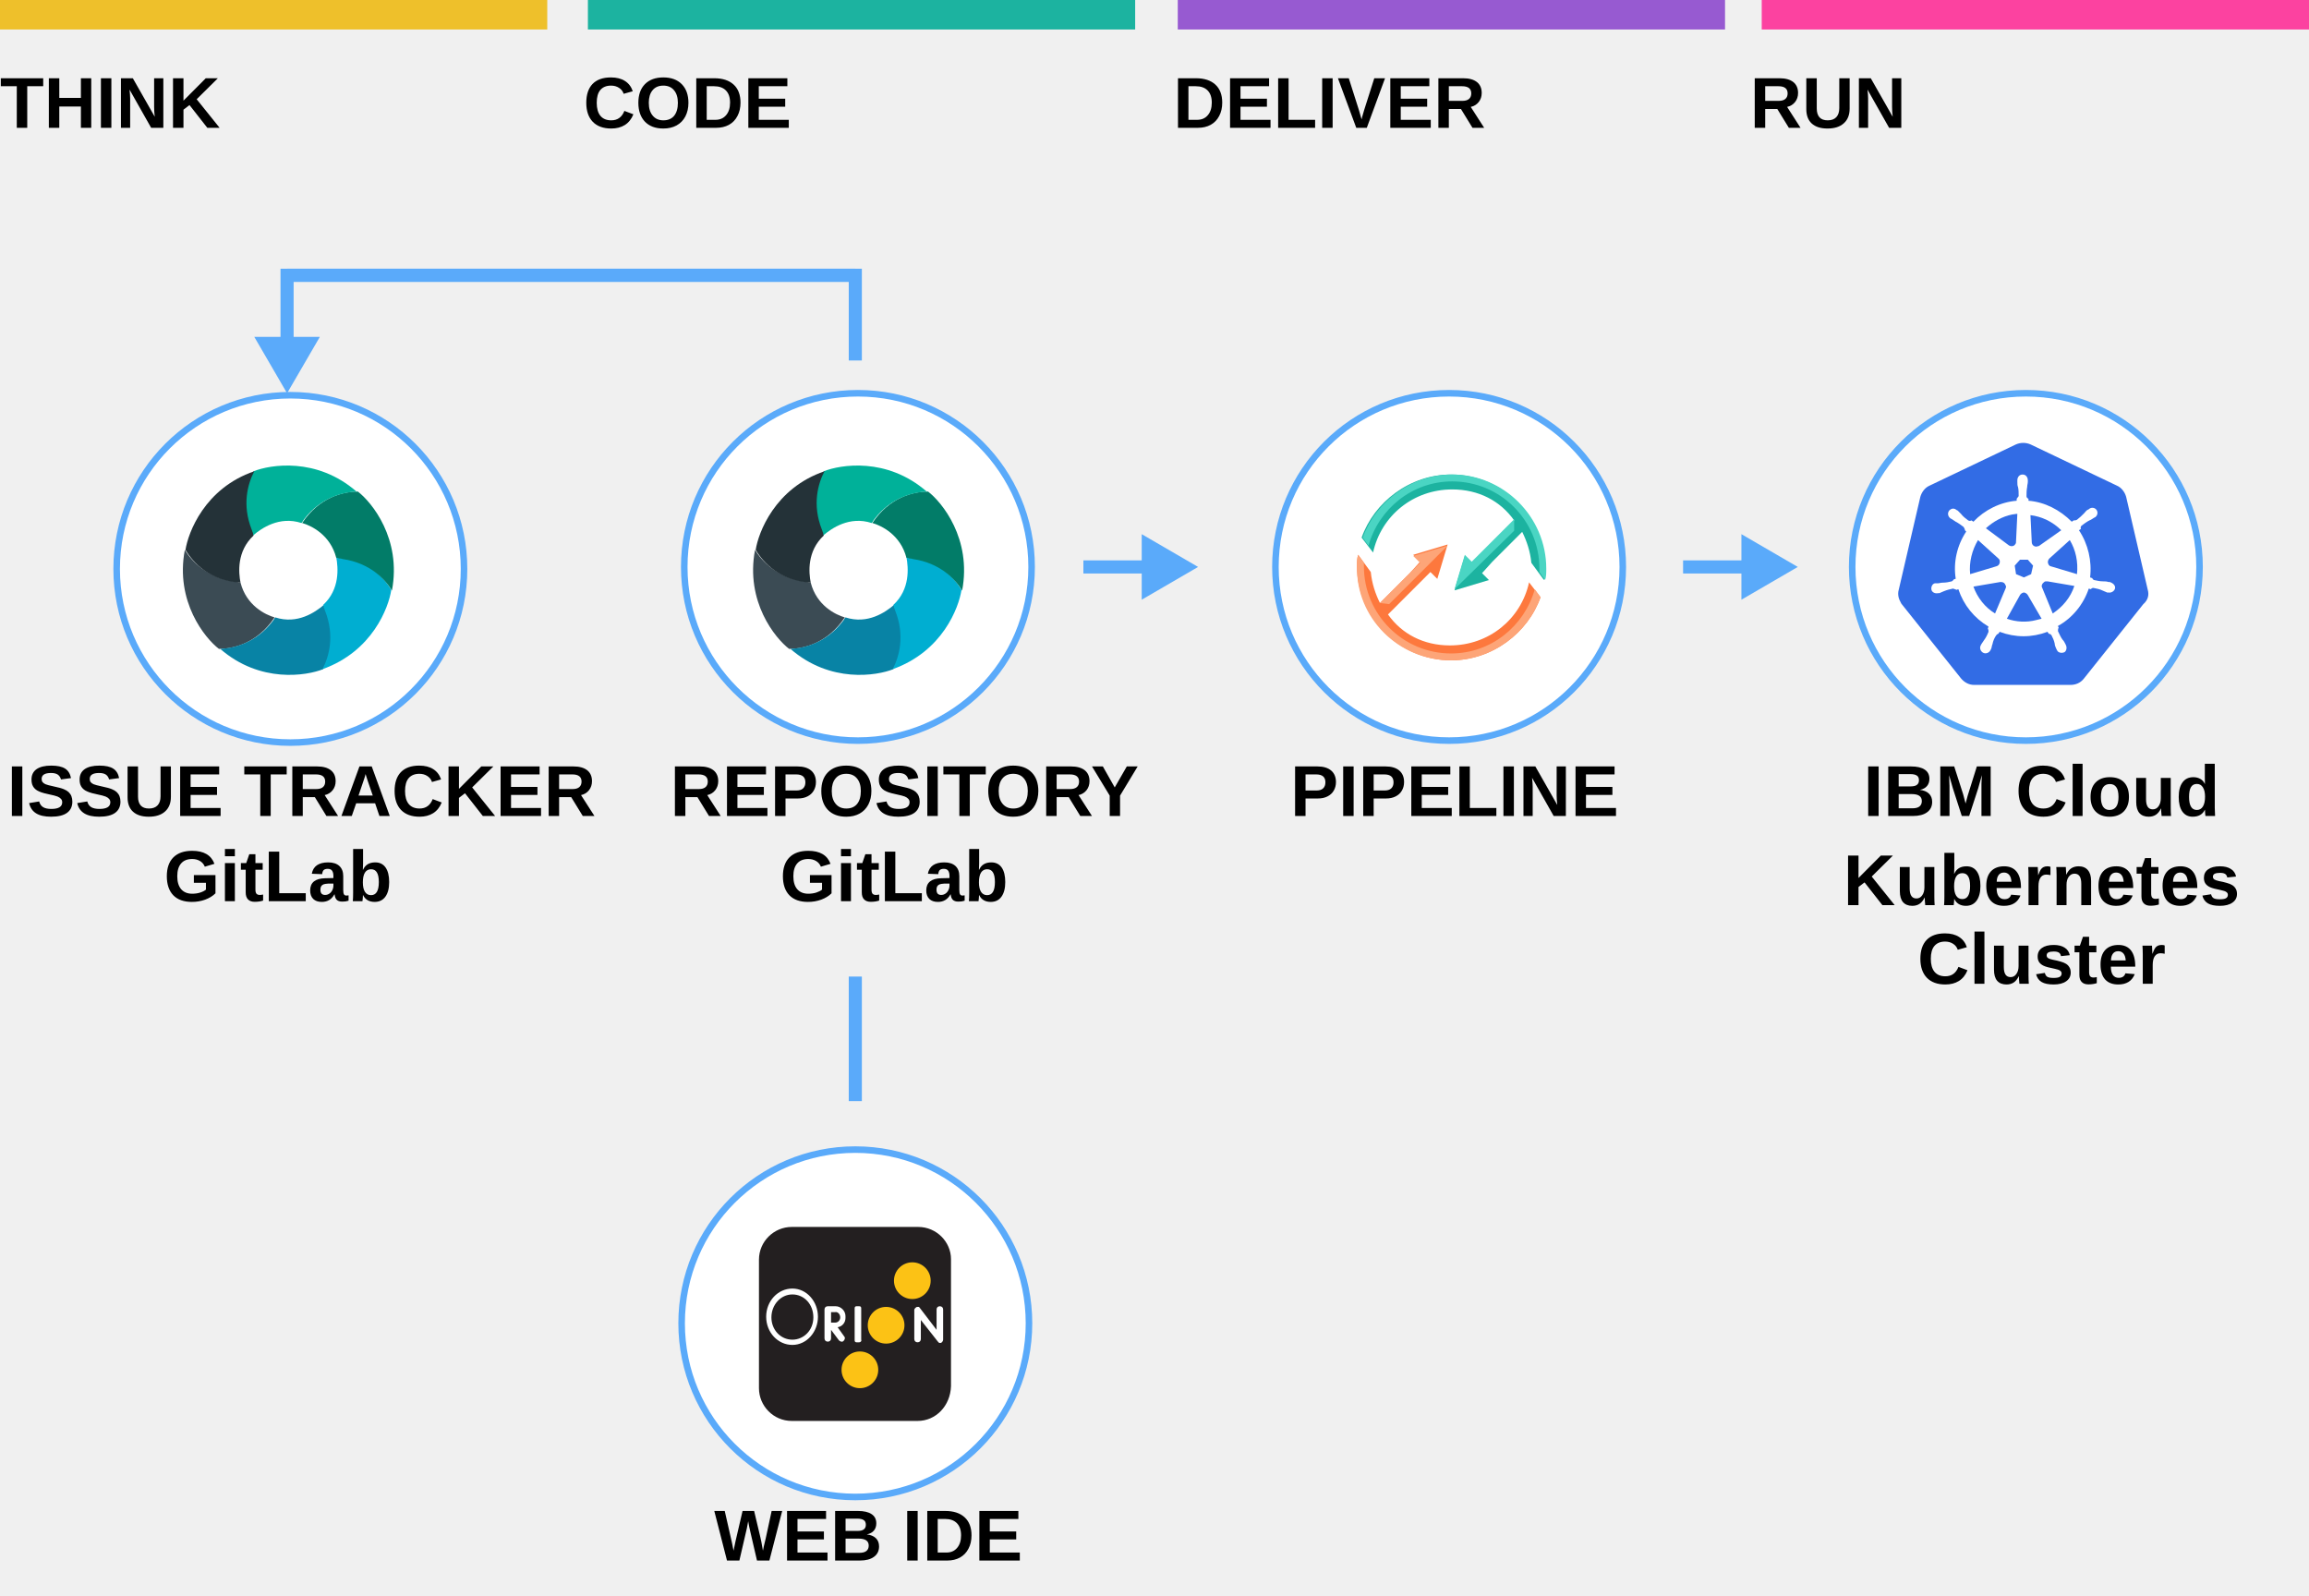
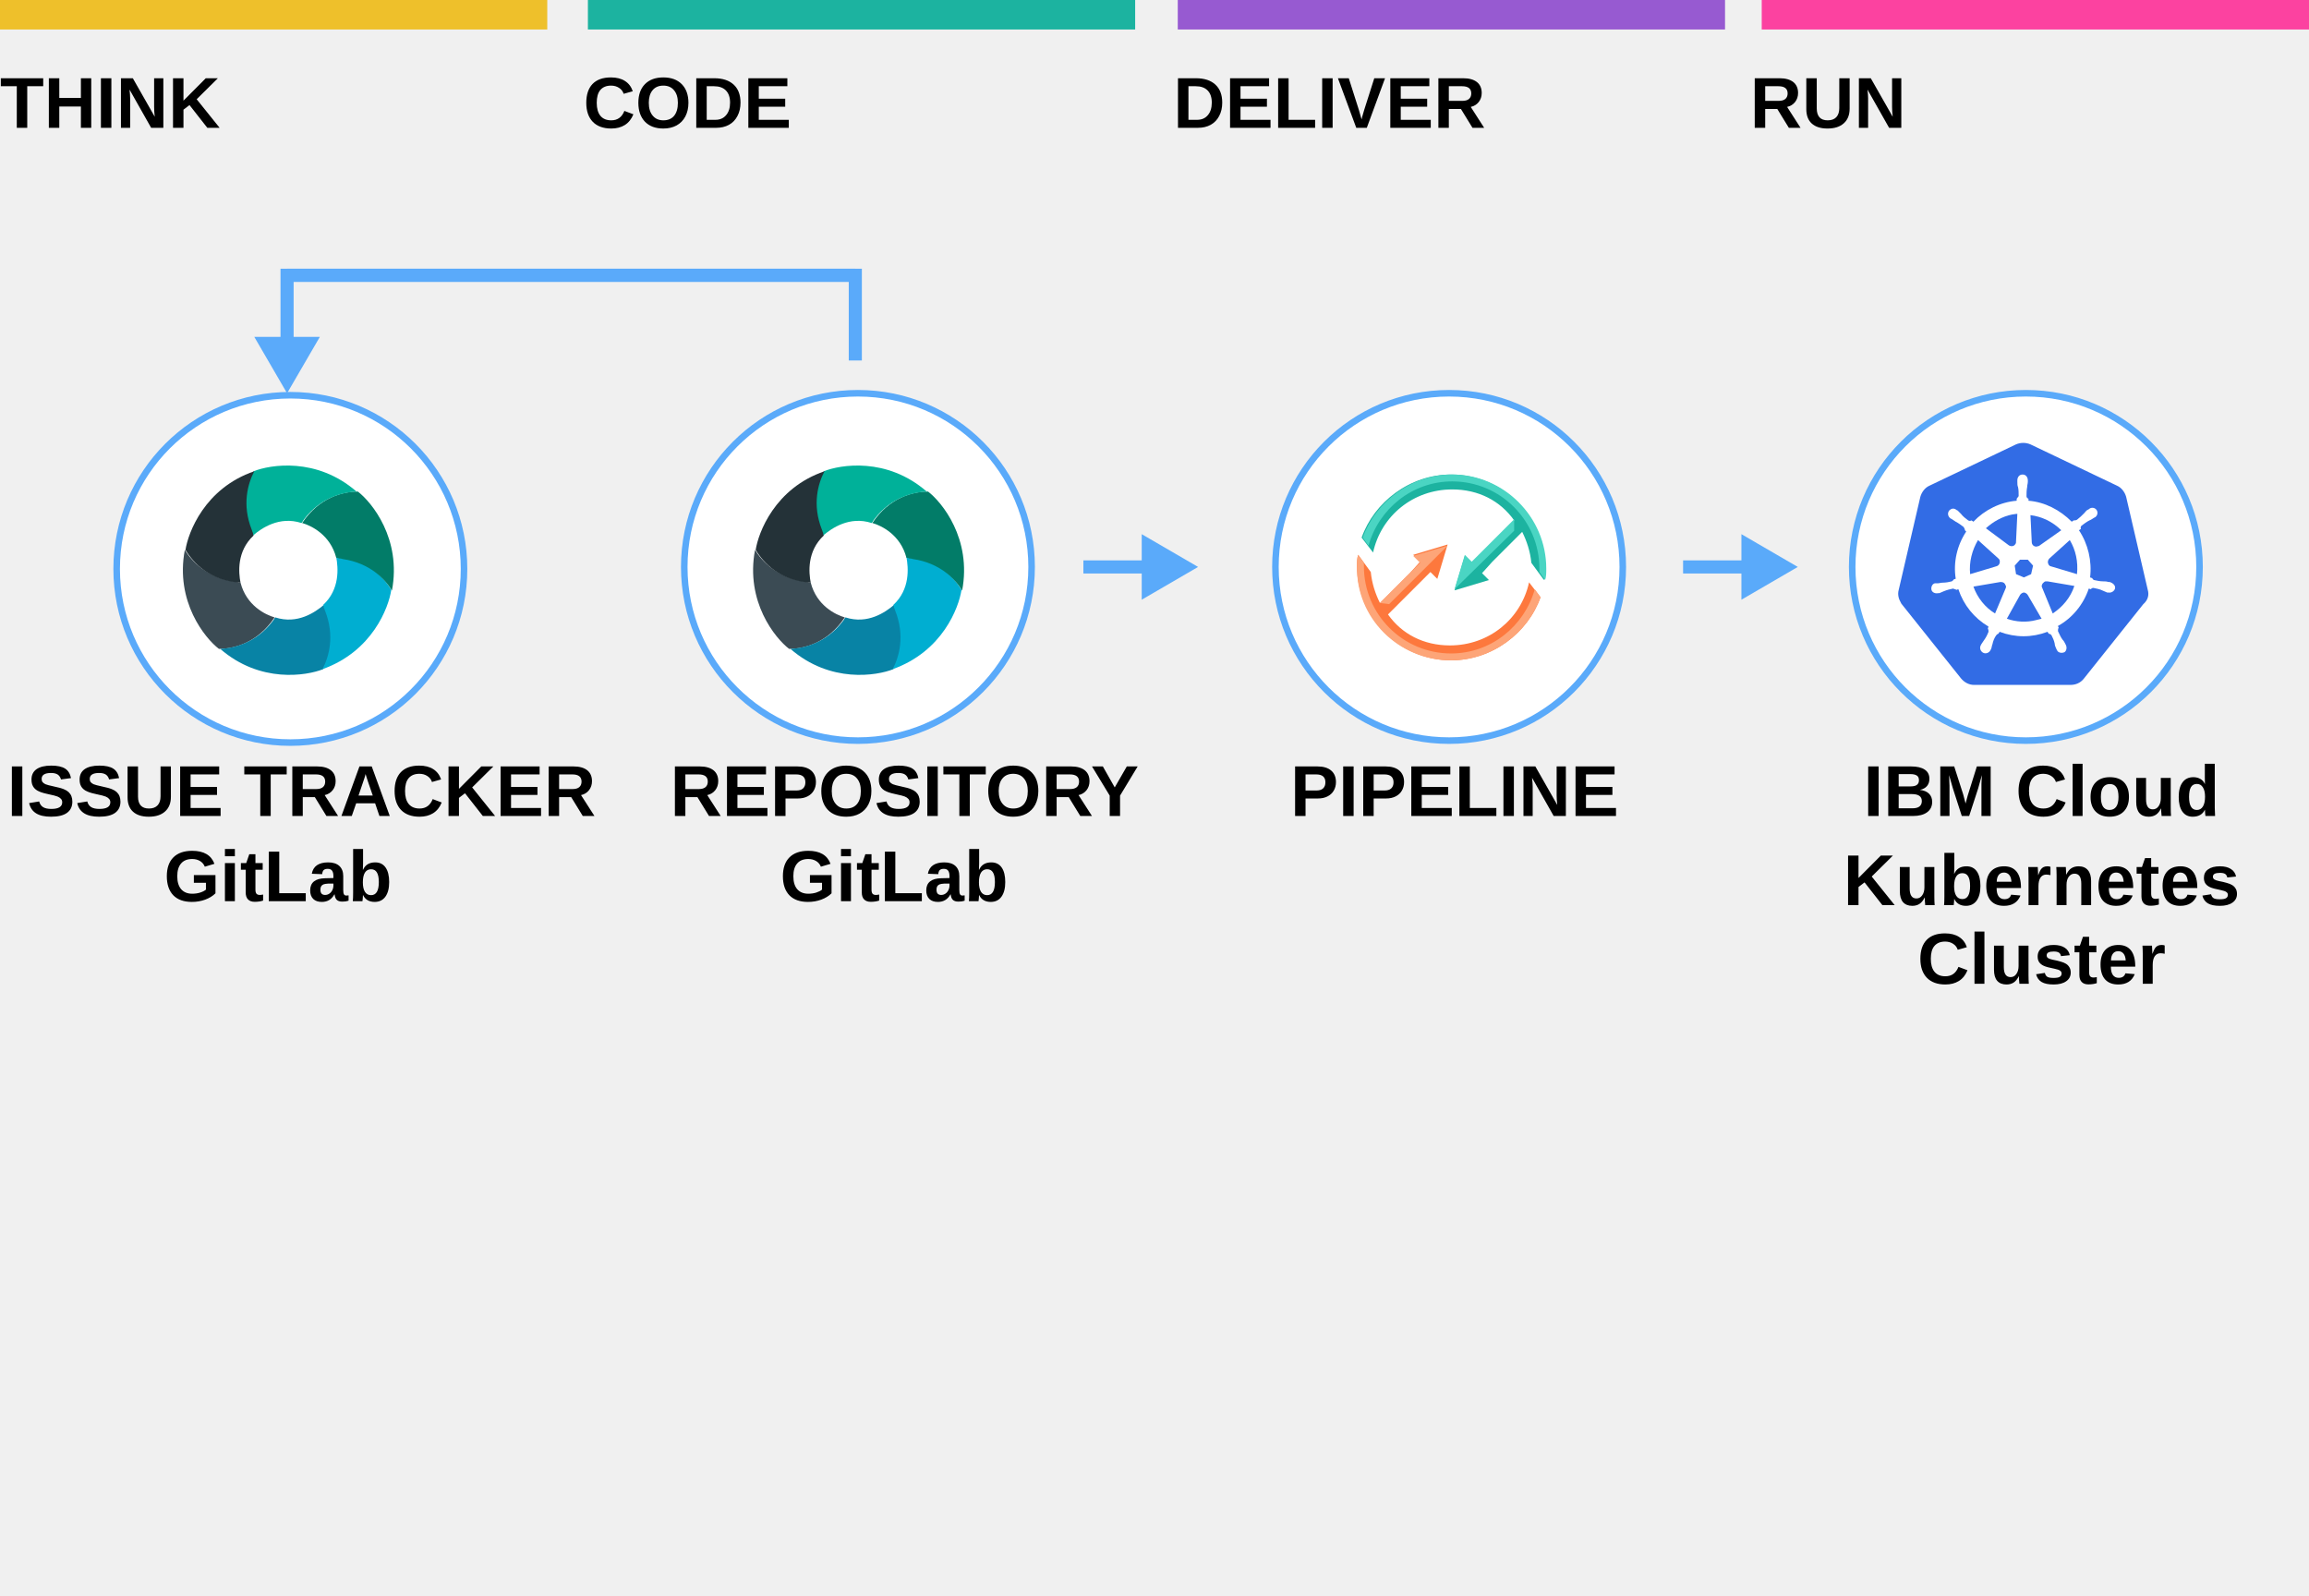
<svg xmlns="http://www.w3.org/2000/svg" version="1.1" x="0px" y="0px" viewBox="-129 275.5 352.3 243.5" style="enable-background:new -129 275.5 352.3 243.5;" xml:space="preserve">
  <style type="text/css">
	.st0{fill:none;}
	.st1{fill:#FFFFFF;stroke:#5AAAFA;stroke-miterlimit:10;}
	.st2{fill:#EEC02B;}
	.st3{fill:#1CB3A0;}
	.st4{fill:#975AD1;}
	.st5{fill:#FC42A0;}
	.st6{fill:none;stroke:#5AAAFA;stroke-width:2;stroke-miterlimit:10;}
	.st7{fill:#5AAAFA;}
	.st8{fill:#FD783D;}
	.st9{fill:#FDA578;}
	.st10{fill:#4AD5C3;}
	.st11{fill:#231F20;}
	.st12{fill:#FCC215;}
	.st13{fill:#FFFFFF;}
	.st14{font-family:'Arial'; font-weight:bold;}
	.st15{font-size:11px;}
	.st16{fill:none;stroke:#FFFFFF;stroke-width:0.5;stroke-miterlimit:10;}
	.st17{fill:#326CE5;}
	.st18{fill:#3B4B54;}
	.st19{fill:#0883A5;}
	.st20{fill:#00AED1;}
	.st21{fill:#027C68;}
	.st22{fill:#00B199;}
	.st23{fill:#243238;}
	.st24{opacity:0.77;fill:#201F1F;enable-background:new    ;}
	.st26{fill:#F4CAB1;}
	.st27{opacity:0.5;fill:#AC5C51;enable-background:new    ;}
	.st28{fill:#AC5C51;}
	.st29{fill:#9CDAF0;}
</style>
  <g>
    <rect id="canvas_background" x="-130" y="274.5" class="st0" width="354.3" height="245.5" />
  </g>
  <circle id="svg_1" class="st1" cx="1.9" cy="362" r="26.5" />
  <circle id="svg_2" class="st1" cx="-84.7" cy="362.3" r="26.5" />
  <rect id="svg_3" x="-129" y="275.5" class="st2" width="83.5" height="4.5" />
  <rect id="svg_4" x="-39.3" y="275.5" class="st3" width="83.5" height="4.5" />
  <rect id="svg_5" x="50.7" y="275.5" class="st4" width="83.5" height="4.5" />
  <rect id="svg_6" x="139.8" y="275.5" class="st5" width="83.5" height="4.5" />
  <circle id="svg_7" class="st1" cx="92.1" cy="362" r="26.5" />
  <line id="svg_9" class="st6" x1="-85.2" y1="317.5" x2="1.5" y2="317.5" />
  <g id="svg_10">
    <g id="svg_11">
      <polyline id="svg_12" class="st6" points="-85.2,328.3 -85.2,317.5 1.5,317.5 1.5,330.5   " />
      <g id="svg_13">
        <polygon id="svg_14" class="st7" points="-80.2,326.9 -85.2,335.5 -90.2,326.9    " />
      </g>
    </g>
  </g>
-   <line id="svg_15" class="st6" x1="1.5" y1="443.5" x2="1.5" y2="424.5" />
  <g id="svg_16">
    <g id="svg_17">
      <line id="svg_18" class="st6" x1="46.6" y1="362" x2="36.3" y2="362" />
      <g id="svg_19">
        <polygon id="svg_20" class="st7" points="45.2,357 53.8,362 45.2,367    " />
      </g>
    </g>
  </g>
  <g id="svg_21">
    <g id="svg_22">
      <line id="svg_23" class="st6" x1="138.1" y1="362" x2="127.8" y2="362" />
      <g id="svg_24">
        <polygon id="svg_25" class="st7" points="136.7,357 145.3,362 136.7,367    " />
      </g>
    </g>
  </g>
-   <circle id="svg_26" class="st1" cx="1.5" cy="477.4" r="26.5" />
  <g id="svg_112">
    <g id="g3-2" transform="scale(1.75) ">
      <g id="svg_113">
        <path id="svg_114" class="st8" d="M59.6,208.2c-0.7,3.2-3.5,5.5-6.9,5.5c-2.3,0-4.2-1-5.4-2.7l3.7-3.7l0.4,0.4l-0.4-0.4l0,0     l0.6,0.6l0.9-3l-3,0.9l0.6,0.6l-0.9,1l-2.6,2.6c-0.4-0.8-0.7-1.7-0.8-2.7l-1.1-1.5c-0.1,0.3-0.1,0.6-0.1,1c0,4.5,3.7,8.2,8.2,8.2     c3.6,0,6.7-2.4,7.8-5.5L59.6,208.2L59.6,208.2z" />
        <polyline id="svg_115" class="st9" points="46.6,210 50.1,206.5 49.5,205.9 52.5,205 47.4,210.1    " />
      </g>
      <g id="svg_116">
        <path id="svg_117" class="st9" d="M52.8,215c3.6,0,6.7-2.4,7.8-5.5l-0.5-0.7c-0.9,3.2-3.8,5.6-7.3,5.6c-4.2,0-7.6-3.4-7.6-7.6     c0-0.1,0-0.2,0-0.3l-0.5-0.7c-0.1,0.3-0.1,0.6-0.1,1C44.5,211.3,48.2,215,52.8,215z" />
        <line id="svg_118" class="st0" x1="46.6" y1="210" x2="47.3" y2="210.4" />
      </g>
    </g>
    <g id="g3-2_1_" transform="scale(1.75) ">
      <g id="svg_119">
        <path id="svg_120" class="st3" d="M46,205.6c0.7-3.2,3.5-5.5,6.9-5.5c2.3,0,4.2,1,5.4,2.7l-3.7,3.7l-0.4-0.4l0.4,0.4l0,0     l-0.6-0.6l-0.9,3l3-0.9l-0.6-0.6l0.9-1l2.6-2.6c0.4,0.8,0.7,1.7,0.8,2.7l1.1,1.5c0.1-0.3,0.1-0.6,0.1-1c0-4.5-3.7-8.2-8.2-8.2     c-3.6,0-6.7,2.4-7.8,5.5L46,205.6L46,205.6z" />
        <polyline id="svg_121" class="st10" points="58.3,202.7 54.6,206.4 54,205.8 53.1,208.8 58.3,203.7    " />
      </g>
      <g id="svg_122">
        <path id="svg_123" class="st10" d="M52.9,198.8c-3.6,0-6.7,2.4-7.8,5.5l0.5,0.7c0.9-3.2,3.8-5.6,7.3-5.6c4.2,0,7.6,3.4,7.6,7.6     c0,0.1,0,0.2,0,0.3L61,208c0.1-0.3,0.1-0.6,0.1-1C61.1,202.5,57.4,198.8,52.9,198.8L52.9,198.8z" />
        <line id="svg_124" class="st0" x1="59" y1="203.7" x2="58.4" y2="203.4" />
      </g>
    </g>
  </g>
-   <path id="XMLID_17_" class="st11" d="M11,492.3H-8.2c-2.8,0-5-2.3-5-5v-19.6c0-2.8,2.3-5,5-5h19.3c2.8,0,5,2.3,5,4.9V487  C16,490,13.8,492.3,11,492.3L11,492.3z" />
-   <circle id="XMLID_16_" class="st12" cx="10.2" cy="470.9" r="2.8" />
-   <circle id="XMLID_15_" class="st12" cx="6.2" cy="477.7" r="2.8" />
-   <circle id="XMLID_14_" class="st12" cx="2.2" cy="484.5" r="2.8" />
-   <path id="XMLID_13_" class="st13" d="M2.1,480.3H1.7c-0.2,0-0.3-0.1-0.3-0.3v-4.9c0-0.2,0.1-0.3,0.3-0.3h0.4c0.2,0,0.3,0.1,0.3,0.3  v4.8C2.5,480.1,2.3,480.3,2.1,480.3z" />
-   <path id="XMLID_3_" class="st13" d="M14.4,474.8L14.4,474.8c-0.3,0-0.5,0.2-0.5,0.5v3.1l-2.6-3.4l0,0l-0.1-0.1l0,0h-0.1H11l0,0l0,0  h-0.1l0,0c-0.2,0.1-0.3,0.2-0.4,0.4c0,0,0,0,0,0.1l0,0v4.4c0,0.3,0.2,0.5,0.5,0.5l0,0c0.3,0,0.5-0.2,0.5-0.5v-2.9l2.6,3.3  c0.1,0.1,0.1,0.1,0.2,0.2l0,0h0.1l0,0l0,0h0.1l0,0c0.2,0,0.4-0.3,0.4-0.5v-4.6C14.9,475,14.7,474.8,14.4,474.8L14.4,474.8z" />
-   <path id="XMLID_9_" class="st13" d="M-8.1,472.1c-2.2,0-4,1.9-4,4.3c0,2.4,1.8,4.3,4,4.3s3.9-2,3.9-4.3  C-4.2,474.1-5.9,472.1-8.1,472.1z M-8.1,479.9c-1.8,0-3.2-1.5-3.2-3.4s1.4-3.5,3.2-3.5s3.2,1.5,3.2,3.5S-6.4,479.9-8.1,479.9z" />
-   <path id="XMLID_8_" class="st13" d="M0,476.6v-0.3c0-0.8-0.7-1.5-1.5-1.5h-0.1h-1.1l0,0c-0.3,0-0.5,0.2-0.5,0.5v4.4  c0,0.3,0.2,0.5,0.5,0.5l0,0c0.3,0,0.5-0.2,0.5-0.5v-1.3L-1,480c0.2,0.2,0.5,0.3,0.7,0.1l0,0c0.2-0.2,0.3-0.5,0.1-0.7l-1-1.4  C-0.5,477.9,0,477.3,0,476.6L0,476.6z M-0.8,476.5c0,0.4-0.3,0.8-0.8,0.8h-0.6l0,0v-1.6h0.6C-1.2,475.6-0.8,476-0.8,476.5  L-0.8,476.5z" />
  <g id="svg_125">
    <path id="svg_126" class="st0" d="M214.6,362" />
  </g>
  <text id="headerSVG.think" x="-129" y="295" class="st14 st15">THINK</text>
  <text id="headerSVG.code" x="-40" y="295" class="st14 st15">CODE</text>
  <text id="headerSVG.deliver" x="50" y="295" class="st14 st15">DELIVER</text>
  <text id="headerSVG.run" x="138" y="295" class="st14 st15">RUN</text>
  <svg id="headerSVG.issueTracker" x="-129" y="390" width="108" height="20">
    <text x="1%" y="50%" alignment-baseline="central" text-anchor="start" class="st14 st15">ISSUE TRACKER</text>
  </svg>
  <svg id="headerSVG.repository" x="-31" y="390" width="80" height="20">
    <text x="50%" y="50%" text-anchor="middle" alignment-baseline="central" class="st14 st15">REPOSITORY</text>
  </svg>
  <svg id="headerSVG.pipeline" x="60.43" y="390" width="65" height="20">
    <text x="50%" y="50%" text-anchor="middle" alignment-baseline="central" class="st14 st15">PIPELINE</text>
  </svg>
  <svg id="headerSVG.ibmCloud" x="150" y="390" width="65" height="20">
    <text x="50%" y="50%" text-anchor="middle" alignment-baseline="central" class="st14 st15">IBM Cloud</text>
-   </svg>
-   <svg id="headerSVG.webIde" x="-29" y="502" width="65" height="20">
-     <text x="50%" y="58%" text-anchor="middle" alignment-baseline="central" class="st14 st15">WEB IDE</text>
  </svg>
  <svg id="headerSVG.kubernetes" x="150" y="402" width="65" height="20">
    <text x="50%" y="58%" text-anchor="middle" alignment-baseline="central" class="st14 st15">Kubernetes</text>
  </svg>
  <svg id="headerSVG.cluster" x="150" y="414" width="65" height="20">
    <text x="50%" y="58%" text-anchor="middle" alignment-baseline="central" class="st14 st15">Cluster</text>
  </svg>
  <circle id="svg_7_1_" class="st1" cx="180.1" cy="362" r="26.5" />
  <g>
    <polygon id="svg_131" class="st16" points="175.1,356 175.1,370.5 187.7,363.2  " />
    <path class="st17" d="M177.5,358.7c0.3,0.2,0.8,0.2,1-0.2c0.1-0.1,0.1-0.2,0.1-0.4l0,0l0.2-4.2l0,0c-0.3,0-0.6,0.1-0.8,0.1   c-1.5,0.3-2.9,1.1-4,2.1L177.5,358.7L177.5,358.7z" />
    <path class="st17" d="M177,364.8c-0.1-0.3-0.3-0.5-0.7-0.5h-0.1l-4.1,0.7c0.6,1.7,1.8,3.2,3.3,4.1l1.6-3.8l0,0   C177.1,365.1,177.1,364.9,177,364.8z" />
    <path class="st17" d="M175.6,361.9c0.4-0.1,0.6-0.5,0.5-0.9c0-0.1-0.1-0.2-0.2-0.3l0,0l-3.1-2.8c-0.9,1.5-1.4,3.4-1.2,5.2   L175.6,361.9L175.6,361.9z" />
    <polygon class="st17" points="178.6,363.1 179.8,363.6 180.9,363.1 181.2,361.8 180.4,360.9 179.2,360.9 178.4,361.8  " />
    <path class="st17" d="M181,358.2c0,0.4,0.3,0.7,0.7,0.7c0.1,0,0.3-0.1,0.4-0.1l0,0l3.4-2.4c-1.3-1.3-3-2.1-4.7-2.3L181,358.2   L181,358.2z" />
    <path class="st17" d="M198.7,365.5l-3.3-14.2c-0.2-0.7-0.7-1.4-1.4-1.7l-13.2-6.3c-0.7-0.3-1.5-0.3-2.2,0l-13.2,6.3   c-0.7,0.3-1.2,1-1.4,1.7l-3.3,14.2c-0.2,0.7,0,1.4,0.3,1.9l0.1,0.2l9.1,11.4c0.5,0.6,1.2,1,2,1h14.7c0.8,0,1.5-0.3,2-0.9l9.1-11.4   C198.8,367,198.9,366.2,198.7,365.5z M193.7,365.3c-0.1,0.4-0.6,0.7-1,0.6l0,0h-0.2c-0.2-0.1-0.5-0.2-0.7-0.3   c-0.4-0.2-0.9-0.3-1.4-0.4c-0.2,0-0.3,0.1-0.4,0.2l-0.3-0.1c-0.8,2.4-2.5,4.5-4.7,5.7c0,0.1,0.1,0.2,0.1,0.3   c-0.1,0.1-0.1,0.3-0.1,0.5c0.2,0.4,0.4,0.9,0.7,1.3c0.2,0.2,0.3,0.4,0.4,0.6l0.1,0.2c0.2,0.4,0.1,0.9-0.2,1.1   c-0.4,0.2-0.9,0.1-1.1-0.2c0-0.1-0.1-0.1-0.1-0.2l-0.1-0.2c-0.1-0.2-0.2-0.5-0.2-0.7c-0.1-0.5-0.3-0.9-0.5-1.3   c-0.1-0.1-0.2-0.2-0.4-0.2l-0.2-0.3c-2.4,0.9-4.9,0.9-7.3,0l-0.2,0.3c-0.1,0-0.2,0.1-0.3,0.2c-0.3,0.4-0.5,0.9-0.6,1.4   c-0.1,0.2-0.1,0.5-0.2,0.7l-0.1,0.2l0,0c-0.2,0.4-0.7,0.6-1.1,0.4c-0.4-0.2-0.6-0.7-0.4-1.1l0,0l0.1-0.2c0.1-0.2,0.3-0.4,0.4-0.6   c0.3-0.4,0.5-0.8,0.7-1.3c0-0.2,0-0.3-0.1-0.5l0.1-0.3c-2.2-1.3-3.8-3.3-4.6-5.7l-0.3,0.1c-0.1-0.1-0.3-0.1-0.5-0.2   c-0.5,0.1-0.9,0.2-1.4,0.4c-0.2,0.1-0.5,0.2-0.7,0.3h-0.2l0,0c-0.4,0.1-0.9-0.1-1-0.5s0.1-0.9,0.5-1c0.1,0,0.1,0,0.2,0l0,0h0.2   c0.3,0,0.5-0.1,0.8-0.1c0.5,0,1-0.1,1.4-0.2c0.1-0.1,0.3-0.2,0.3-0.3l0.3-0.1c-0.4-2.5,0.2-5.1,1.6-7.2l-0.2-0.2   c0-0.2-0.1-0.3-0.2-0.5c-0.4-0.3-0.8-0.6-1.2-0.8c-0.2-0.1-0.4-0.3-0.6-0.4l-0.2-0.1l0,0c-0.4-0.3-0.5-0.8-0.2-1.2   c0.2-0.2,0.4-0.3,0.6-0.3c0.2,0,0.4,0.1,0.5,0.2l0.2,0.1c0.2,0.2,0.4,0.4,0.5,0.5c0.3,0.4,0.7,0.7,1.1,1c0.2,0.1,0.3,0.1,0.5,0   l0.3,0.2c1.7-1.8,4.1-3,6.6-3.2v-0.3c0.1-0.1,0.2-0.3,0.3-0.4c0-0.5,0-1-0.1-1.4c-0.1-0.2-0.1-0.5-0.1-0.8c0-0.1,0-0.1,0-0.2l0,0   c0-0.5,0.3-0.9,0.8-0.9l0,0c0.5,0,0.8,0.4,0.8,0.9c0,0.1,0,0.2,0,0.2c0,0.3-0.1,0.5-0.1,0.8c-0.1,0.5-0.1,1-0.1,1.4   c0,0.2,0.1,0.3,0.3,0.4c0,0.1,0,0.2,0,0.3c2.5,0.2,4.8,1.4,6.6,3.2l0.3-0.2c0.2,0,0.3,0,0.5-0.1c0.4-0.3,0.7-0.6,1.1-1   c0.2-0.2,0.3-0.4,0.5-0.5l0.2-0.1c0.3-0.3,0.8-0.3,1.1,0s0.3,0.8,0,1.1c0,0-0.1,0.1-0.1,0.1l-0.2,0.1c-0.2,0.1-0.4,0.3-0.7,0.4   c-0.4,0.2-0.8,0.5-1.2,0.8c-0.1,0.1-0.2,0.3-0.1,0.5l-0.3,0.2c1.4,2.1,2,4.7,1.7,7.2l0.3,0.1c0.1,0.1,0.2,0.3,0.3,0.3   c0.5,0.1,0.9,0.2,1.4,0.2c0.3,0,0.5,0,0.8,0.1l0.2,0C193.5,364.5,193.8,364.9,193.7,365.3L193.7,365.3z" />
    <path class="st17" d="M180.4,366.3c-0.1-0.2-0.4-0.4-0.6-0.4l0,0c-0.2,0-0.5,0.2-0.6,0.4l0,0l-2,3.6c1.4,0.5,3,0.6,4.5,0.2   c0.3-0.1,0.5-0.1,0.8-0.2L180.4,366.3L180.4,366.3z" />
    <path class="st17" d="M186.8,357.9L186.8,357.9l-3.1,2.8l0,0c-0.3,0.3-0.3,0.7-0.1,1c0.1,0.1,0.2,0.2,0.3,0.2l0,0l4,1.2   C188.1,361.2,187.7,359.4,186.8,357.9L186.8,357.9z" />
    <path class="st17" d="M183.4,364.2h-0.2c-0.1,0-0.2,0-0.3,0.1c-0.3,0.2-0.5,0.6-0.3,0.9l0,0l1.6,3.9c1.5-1,2.7-2.4,3.3-4.2   L183.4,364.2L183.4,364.2z" />
  </g>
  <g id="hostedgit_icon1" display="default">
    <svg id="headerSVG.gitlab1" x="-130" y="403" width="65" height="20">
      <text x="40%" y="50%" alignment-baseline="central" text-anchor="start" class="st14 st15">GitLab</text>
    </svg>
    <path class="st0" d="M-92.5,364.2c-6-7.3,1.1-17,2.3-17" />
    <path class="st18" d="M-92.3,364.4c-0.1,0-0.3,0-0.4-0.1c-0.1,0-0.3,0-0.6-0.1c-4.1-0.6-6.4-3-7.5-4.8c-1.5,7.9,3.1,13.5,5.2,15.1   c2.3,0,5.9-0.9,8.5-4.8C-88.5,369.3-91.4,367.9-92.3,364.4z" />
    <path class="st19" d="M-87,369.7c-0.1,0.1-0.2,0.2-0.2,0.3c-0.1,0.1-0.2,0.3-0.3,0.4c-2.5,3.2-5.8,4-7.9,4.1   c6.1,5.3,13.2,4.1,15.7,3.1c1.1-2,2.2-5.6,0.1-9.8C-80.9,368.9-83.6,370.8-87,369.7z" />
    <path class="st20" d="M-79.7,367.8c0.1,0.1,0.1,0.2,0.1,0.4c0.1,0.1,0.1,0.3,0.2,0.5c1.5,3.8,0.6,7-0.4,8.9   c7.6-2.7,10.1-9.4,10.5-12.1c-1.2-2-3.7-4.7-8.4-5C-77.4,362.1-77.1,365.4-79.7,367.8z" />
    <path class="st21" d="M-77.7,360.6c0.1,0,0.3,0,0.4,0.1c0.1,0,0.3,0,0.6,0.1c4.1,0.6,6.4,3,7.5,4.8c1.5-7.9-3.1-13.5-5.2-15.1   c-2.3,0-5.9,0.9-8.5,4.8C-81.5,355.7-78.6,357.1-77.7,360.6z" />
    <path class="st22" d="M-83,355.3c0.1-0.1,0.2-0.2,0.2-0.3c0.1-0.1,0.2-0.3,0.3-0.4c2.5-3.2,5.8-4,7.9-4.1   c-6.1-5.3-13.2-4.1-15.7-3.1c-1.1,2-2.2,5.6-0.1,9.8C-89.1,356.1-86.4,354.2-83,355.3z" />
    <path class="st23" d="M-90.3,357.2c-0.1-0.1-0.1-0.2-0.1-0.4c-0.1-0.1-0.1-0.3-0.2-0.5c-1.5-3.8-0.6-7,0.4-8.9   c-7.6,2.6-10.1,9.4-10.5,12c1.2,2,3.7,4.7,8.4,5C-92.6,362.9-92.9,359.6-90.3,357.2z" />
  </g>
  <g id="hostedgit_icon2" display="default">
    <svg id="headerSVG.gitlab2" x="-36" y="403" width="65" height="20">
      <text x="40%" y="50%" alignment-baseline="central" text-anchor="start" class="st14 st15">GitLab</text>
    </svg>
    <path class="st0" d="M-5.5,364.2c-6-7.3,1.1-17,2.3-17" />
    <path class="st18" d="M-5.3,364.4c-0.1,0-0.3,0-0.4-0.1c-0.1,0-0.3,0-0.6-0.1c-4.1-0.6-6.4-3-7.5-4.8c-1.5,7.9,3.1,13.5,5.2,15.1   c2.3,0,5.9-0.9,8.5-4.8C-1.5,369.3-4.4,367.9-5.3,364.4z" />
    <path class="st19" d="M0,369.7c-0.1,0.1-0.2,0.2-0.2,0.3c-0.1,0.1-0.2,0.3-0.3,0.4c-2.5,3.2-5.8,4-7.9,4.1   c6.1,5.3,13.2,4.1,15.7,3.1c1.1-2,2.2-5.6,0.1-9.8C6.1,368.9,3.4,370.8,0,369.7z" />
    <path class="st20" d="M7.3,367.8c0.1,0.1,0.1,0.2,0.1,0.4c0.1,0.1,0.1,0.3,0.2,0.5c1.5,3.8,0.6,7-0.4,8.9   c7.6-2.7,10.1-9.4,10.5-12.1c-1.2-2-3.7-4.7-8.4-5C9.6,362.1,9.9,365.4,7.3,367.8z" />
    <path class="st21" d="M9.3,360.6c0.1,0,0.3,0,0.4,0.1c0.1,0,0.3,0,0.6,0.1c4.1,0.6,6.4,3,7.5,4.8c1.5-7.9-3.1-13.5-5.2-15.1   c-2.3,0-5.9,0.9-8.5,4.8C5.5,355.7,8.4,357.1,9.3,360.6z" />
    <path class="st22" d="M4,355.3c0.1-0.1,0.2-0.2,0.2-0.3c0.1-0.1,0.2-0.3,0.3-0.4c2.5-3.2,5.8-4,7.9-4.1c-6.1-5.3-13.2-4.1-15.7-3.1   c-1.1,2-2.2,5.6-0.1,9.8C-2.1,356.1,0.6,354.2,4,355.3z" />
    <path class="st23" d="M-3.3,357.2c-0.1-0.1-0.1-0.2-0.1-0.4c-0.1-0.1-0.1-0.3-0.2-0.5c-1.5-3.8-0.6-7,0.4-8.9   c-7.6,2.6-10.1,9.4-10.5,12c1.2,2,3.7,4.7,8.4,5C-5.6,362.9-5.9,359.6-3.3,357.2z" />
  </g>
  <g id="bitbucket_icon1" display="none">
    <svg id="headerSVG.bitbucket1" x="-150" y="403" width="85" height="20">
      <text x="40%" y="50%" alignment-baseline="central" text-anchor="start" class="st14 st15">Bitbucket</text>
    </svg>
    <path d="M-71.1,355.8v-2.4h-1.1h-1.1v-1.2V351h-1.1H-96h-1.1v1.2v1.2h-1.1h-1.1v2.4h-2.2v19.5h32.6v-19.5H-71.1z M-96,352.1h21.6   v1.2H-96V352.1z M-70,374.1h-30.3V357h1.1h28.1h1.1V374.1z" />
    <polygon points="-81.9,365.6 -88.4,365.6 -88.4,364.2 -89.5,364.2 -89.5,365.6 -89.5,366.8 -88.4,366.8 -81.9,366.8 -80.8,366.8   -80.8,365.6 -80.8,364.2 -81.9,364.2  " />
  </g>
  <g id="bitbucket_icon2" display="none">
    <svg id="headerSVG.bitbucket2" x="-56" y="403" width="85" height="20">
      <text x="40%" y="50%" alignment-baseline="central" text-anchor="start" class="st14 st15">Bitbucket</text>
    </svg>
    <path d="M16,354.9v-2.4h-1.1h-1.1v-1.2v-1.2h-1.1H-8.9H-10v1.2v1.2h-1.1h-1.1v2.4h-2.2v19.5h32.6v-19.5H16z M-8.9,351.2h21.6v1.2   H-8.9V351.2z M17.1,373.2h-30.3v-17.1h1.1H16h1.1V373.2z" />
    <polygon points="5.2,364.8 -1.3,364.8 -1.3,363.4 -2.4,363.4 -2.4,364.8 -2.4,365.9 -1.3,365.9 5.2,365.9 6.3,365.9 6.3,364.8   6.3,363.4 5.2,363.4  " />
  </g>
  <g id="github_icon1" display="none">
    <svg id="headerSVG.github1" x="-130" y="403" width="65" height="20">
      <text x="40%" y="50%" alignment-baseline="central" text-anchor="start" class="st14 st15">GitHub</text>
    </svg>
    <path id="path-1_1_" class="st23" d="M-73,375.3c0,2.3-5.1,4.1-11.5,4.1c-6.4,0-11.5-1.8-11.5-4.1c0-2.3,5.1-4,11.5-4   C-78.1,371.3-73,373.1-73,375.3z" />
    <path id="path-2_1_" class="st24" d="M-83.6,376c-0.3,0.2-0.6,0.5-0.7,0.9c-0.1,0.1-0.1,0.3-0.1,0.5v0.3v0.3v0.5v1   c1.6,0,0.2,0,2.1-0.1v-0.1v-0.2V378v-0.3c0-0.2,0-0.2,0.1-0.5c0.1-0.3,0-0.4,0.2-0.6c0.1-0.1,0.1-0.1,0.1-0.2L-83.6,376L-83.6,376z   " />
    <path id="path-3_1_" class="st24" d="M-78.4,374.8L-78.4,374.8c-0.1-0.2-0.4-0.2-0.8-0.2c-1.2,0-2.2,0.6-2.5,1.4h0.2l-0.2,0.4h-0.1   v0.1l0,0v0.6v0.4v1.7v0.1l1.9-0.2v-2c0-0.1,0-0.1,0-0.2c0-0.2,0.1-0.4,0.1-0.5c0.1-0.2,0.2-0.4,0.4-0.6c0.2-0.2,0.4-0.3,0.7-0.5   C-78.5,375.2-78.3,375-78.4,374.8z" />
    <path id="path-4_1_" class="st24" d="M-85,379.4L-85,379.4c0.1,0,0.3,0,0.4,0c0.1,0,0.1,0,0.2,0l0,0c-0.1,0-0.1,0-0.2,0   C-84.8,379.4-84.9,379.4-85,379.4z" />
    <path id="path-5_1_" class="st24" d="M-87.8,379.3c0.2,0,0.4,0,0.6,0.1l0,0C-87.4,379.3-87.6,379.3-87.8,379.3L-87.8,379.3z" />
    <path id="path-6_1_" class="st24" d="M-85,377.9v-0.3v-0.3c0-0.2-0.1-0.3-0.1-0.5c-0.2-0.7-0.8-1.1-1.5-1.3v0.7h-1   c0.2,0.1,0,0,0.3,0.3c0.2,0.2,0.1,0.3,0.2,0.6c0.1,0.3,0,0.3,0.1,0.5v0.3v1.4c0.7,0.1,1.4,0.1,2.1,0.1v-1L-85,377.9   C-84.9,377.9-85,377.9-85,377.9z" />
    <path id="path-7_1_" class="st24" d="M-87.8,379.3L-87.8,379.3v-1.8v-0.4v-0.6l0,0c0-0.2-0.1-0.3-0.1-0.5c-0.2-0.8-1.3-1.5-2.6-1.5   c-0.4,0-0.7,0-0.8,0.2l0,0c-0.1,0.2,0.1,0.4,0.3,0.5c0.3,0.2,0.5,0.3,0.7,0.5c0.2,0.2,0.3,0.4,0.4,0.6c0,0.1,0.1,0.3,0.1,0.5   c0,0.1,0,0.1,0,0.2v1.9" />
    <path id="path-8_1_" class="st25" d="M-71.1,359.1c2.5,0,4.8,0.3,6.9,0.7v-0.2c-2-0.4-4.2-0.7-6.6-0.7c-0.8,0-1.6,0-2.4,0.1   c0.3-1.1,0.5-2.3,0.4-3.8c0-2.5-0.8-4.5-2.3-6c0.8-2.1-0.3-4.7-0.3-4.7s-2-0.2-5,1.9c-1.4-0.4-2.9-0.5-4.5-0.5   c-1.7,0-3.3,0.2-4.9,0.7l0,0c-2.5-2-5.2-2-5.2-2s-1.2,3-0.2,5.1l0,0c-1.8,1.9-2.7,4.5-1.8,7.9c0.2,0.6,0.3,1.2,0.5,1.7   c-0.7,0-1.4-0.1-2.1-0.1c-2.4,0-4.6,0.2-6.6,0.6v0.2c2-0.5,4.4-0.7,6.9-0.7c0.6,0,1.3,0,1.9,0.1c0.1,0.3,0.3,0.6,0.4,0.9   c-0.8,0-1.7,0-2.6,0.1c-2.4,0.1-4.6,0.5-6.5,1v0.2c2-0.6,4.3-1,6.8-1.1c0.8,0,1.6-0.1,2.3-0.1c1.6,2.7,4.1,3.8,7.9,4.1   c-0.9,0.5-1.5,1.4-1.6,2.4c-4.5,1.8-4.5-2.4-7-3.1c-0.2-0.1-0.3-0.1-0.5-0.1c-0.5-0.1-1,0-1.1,0.2l0,0v0.1c0,0.1,0,0.1,0.1,0.2   c0.1,0.2,0.4,0.4,0.8,0.5c0.3,0.2,0.7,0.5,0.9,0.6c1.5,1.7,1.7,4.8,6.8,3.8v1.6v2.1c0,0.1,0,0.1,0,0.2c0,0.2-0.1,0.4-0.1,0.5   c-0.1,0.2-0.2,0.4-0.4,0.6c-0.2,0.2-0.4,0.3-0.7,0.5c-0.2,0.1-0.4,0.3-0.3,0.5l0,0c0.1,0.2,0.3,0.2,0.8,0.2c1.3,0,2.3-0.6,2.6-1.5   c0.1-0.1,0.1-0.3,0.1-0.5l0,0v-0.6v-0.4v-1.7v-2.1c0.1-0.8,0.5-1.4,0.6-1.3v1.3v3.5v2.1v0.3c0,0.2,0,0.2-0.1,0.5   c-0.1,0.3,0,0.4-0.2,0.6c-0.3,0.3,0,0.1-0.4,0.3c-0.2,0.1-0.2,0.3-0.2,0.5c0.1,0.2,0.2,0.3,0.7,0.3c1.1-0.2,1.9-0.6,2.2-1.5   c0.1-0.1,0.1-0.3,0.1-0.5v-0.3V374v-0.5v-1.6v-5c0-0.2,0.1-0.3,0.3-0.3c0.1,0,0.3,0.1,0.3,0.3v5v1.6v0.5v0.3v0.3   c0,0.2,0,0.3,0.1,0.5c0.2,0.8,1.1,1.3,2.2,1.5c0.4,0.1,0.6-0.1,0.7-0.3c0-0.2,0-0.4-0.2-0.5c-0.4-0.2-0.1,0-0.4-0.3   c-0.2-0.2-0.1-0.4-0.2-0.6c-0.1-0.3,0-0.3-0.1-0.5v-0.3V372v-3.5v-1.3c0.1-0.1,0.5,0.4,0.6,1.3v2.1v1.7v0.4v0.6l0,0   c0,0.2,0,0.3,0.1,0.5c0.2,0.8,1.3,1.5,2.6,1.5c0.4,0,0.7,0,0.8-0.2l0,0c0.1-0.2-0.1-0.4-0.3-0.5c-0.3-0.2-0.5-0.3-0.7-0.5   c-0.2-0.2-0.3-0.4-0.4-0.6c0-0.1-0.1-0.3-0.1-0.5c0-0.1,0-0.1,0-0.2v-2.1v-3.4c0-1.1-0.7-2.3-1.7-2.8c3.7-0.2,6.5-1.3,7.9-4.1   c0.8,0,1.6,0,2.5,0.1c2.5,0.1,4.8,0.5,6.8,1.1v-0.2c-1.9-0.5-4.1-0.9-6.5-1c-0.9-0.1-1.8-0.1-2.7-0.1c0.1-0.3,0.2-0.6,0.3-0.9   C-72.5,359.1-71.8,359.1-71.1,359.1L-71.1,359.1z" />
    <path id="path-9_1_" class="st26" d="M-75.6,358.1c0-2.5-1.8-4.5-4.3-4.5l0,0c-2.7,0-3.1,0.2-4.9,0.2s-2.2-0.2-4.7-0.2   c-0.1,0-0.2,0-0.4,0c-2.4,0-4.3,1.9-4.3,4.4c0,2,1.2,3.8,3,4.5l0,0c0,0.2,3.6,1.6,11.3,0.6c0.3,0,0.7-0.1,1.1-0.2l0,0l0,0   C-76.9,362.2-75.6,360.2-75.6,358.1z" />
    <path id="path-10_1_" class="st27" d="M-89.8,354.1c0.1,0,0.3,0,0.4,0c2.5,0,2.9,0.2,4.7,0.2c1.8,0,2.2-0.2,4.9-0.2l0,0   c2.4,0,4.1,1.9,4.3,4.2c0-0.1,0-0.1,0-0.2c0-2.5-1.8-4.5-4.3-4.5l0,0c-2.7,0-3.1,0.2-4.9,0.2s-2.2-0.2-4.7-0.2c-0.1,0-0.2,0-0.4,0   c-2.4,0-4.3,1.9-4.3,4.4c0,0.1,0,0.1,0,0.2C-94,355.9-92.2,354.1-89.8,354.1z" />
    <ellipse id="ellipse-1_1_" class="st13" cx="-89.8" cy="358" rx="1.9" ry="2.8" />
    <ellipse id="ellipse-2_1_" class="st28" cx="-89.7" cy="358" rx="1.3" ry="1.8" />
    <circle id="circle-2_1_" class="st13" cx="-90.2" cy="357.3" r="0.4" />
    <ellipse id="ellipse-3_1_" class="st13" cx="-79.6" cy="358" rx="1.9" ry="2.8" />
    <ellipse id="ellipse-4_1_" class="st28" cx="-79.8" cy="358.1" rx="1.3" ry="1.8" />
    <circle id="circle-3_1_" class="st13" cx="-80.2" cy="357.3" r="0.3" />
    <circle id="circle-4_1_" class="st28" cx="-84.9" cy="360.5" r="0.5" />
    <path id="path-11_1_" class="st28" d="M-83.9,361.5c-0.1,0-0.1,0.1-0.1,0.2c-0.1,0.3-0.4,0.5-0.8,0.5s-0.7-0.2-0.8-0.5   c0-0.1-0.1-0.2-0.1-0.2s-0.1,0.1-0.1,0.2c0.1,0.4,0.5,0.8,1.1,0.8c0.5,0,1-0.3,1.1-0.8C-83.8,361.6-83.9,361.5-83.9,361.5z" />
    <path id="path-12_1_" class="st23" d="M-97.4,365.8c0,0.2-0.2,0.3-0.3,0.3c-0.2,0-0.3-0.2-0.3-0.3s0.3-1.4,0.3-1.4   S-97.4,365.6-97.4,365.8z" />
    <ellipse id="ellipse-5_1_" class="st29" cx="-96.4" cy="364.1" rx="0.2" ry="0.2" />
    <ellipse id="ellipse-6_1_" class="st29" cx="-95.7" cy="364.6" rx="0.2" ry="0.2" />
    <ellipse id="ellipse-7_1_" transform="matrix(0.9227 -0.3856 0.3856 0.9227 -148.2861 -8.4003)" class="st29" cx="-95.1" cy="365.5" rx="0.2" ry="0.3" />
    <ellipse id="ellipse-8_1_" transform="matrix(0.7546 -0.6562 0.6562 0.7546 -263.5659 28.0417)" class="st29" cx="-94.3" cy="366.4" rx="0.2" ry="0.3" />
    <ellipse id="ellipse-9_1_" transform="matrix(0.5 -0.866 0.866 0.5 -364.663 102.5534)" class="st29" cx="-93.5" cy="367.1" rx="0.2" ry="0.3" />
    <ellipse id="ellipse-10_1_" transform="matrix(0.1325 -0.9912 0.9912 0.1325 -444.3916 227.2144)" class="st29" cx="-92.4" cy="367.5" rx="0.2" ry="0.3" />
    <ellipse id="ellipse-11_1_" transform="matrix(0.9977 -6.731883e-02 6.731883e-02 0.9977 -24.9528 -5.292)" class="st29" cx="-91" cy="367.6" rx="0.3" ry="0.2" />
    <path id="path-13_1_" class="st29" d="M-89.7,367.2c0,0.1,0,0.2-0.2,0.3c-0.2,0.1-0.3-0.1-0.3-0.2c0-0.1,0.1-0.2,0.3-0.3   C-89.7,367-89.7,367.1-89.7,367.2z" />
    <path id="path-14_1_" d="M-88,364.3c-0.4,0.2-0.7,0.5-0.9,0.8c0.3-0.1,8.3-1.8,9.1,1.9c-0.1-1.1-0.7-2.1-1.7-2.7   C-84.7,364.6-88,364.3-88,364.3z" />
    <path id="path-15_1_" d="M-89.6,366.7c0,1.2,0,2.2,0,2.2s-0.1,0-0.2,0C-89.8,368.9-90,367.9-89.6,366.7z" />
    <line id="line-2_1_" class="st0" x1="-81.9" y1="376.3" x2="-83.1" y2="375.9" />
    <line id="line-3_1_" class="st0" x1="-81.8" y1="379.3" x2="-80.5" y2="379.3" />
    <line id="line-4_1_" class="st0" x1="-81.4" y1="379.3" x2="-81.8" y2="379.3" />
    <line id="line-5_1_" class="st0" x1="-81.1" y1="379.2" x2="-81.4" y2="379.3" />
    <line id="line-6_1_" class="st0" x1="-81.4" y1="379.3" x2="-81.7" y2="379.3" />
    <line id="line-7_1_" class="st0" x1="-79.9" y1="379.1" x2="-80.3" y2="379.1" />
    <line id="line-8_1_" class="st0" x1="-80.6" y1="379.2" x2="-80.3" y2="379.1" />
    <line id="line-9_1_" class="st0" x1="-81" y1="379.2" x2="-80.6" y2="379.2" />
    <line id="line-10_1_" class="st0" x1="-81.4" y1="379.3" x2="-81.1" y2="379.2" />
    <line id="line-11_1_" class="st0" x1="-81" y1="379.2" x2="-81.1" y2="379.2" />
    <line id="line-12_1_" class="st0" x1="-81.8" y1="379.3" x2="-81.9" y2="379.3" />
    <line id="line-13_1_" class="st0" x1="-79.9" y1="379.1" x2="-80" y2="379.1" />
  </g>
  <g id="github_icon2" display="none">
    <svg id="headerSVG.github2" x="-36" y="403" width="65" height="20">
      <text x="40%" y="50%" alignment-baseline="central" text-anchor="start" class="st14 st15">GitHub</text>
    </svg>
    <path id="path-1" class="st23" d="M13.5,375.2c0,2.3-5.1,4.1-11.5,4.1s-11.5-1.8-11.5-4.1s5.1-4,11.5-4S13.5,373,13.5,375.2z" />
    <path id="path-2" class="st24" d="M2.9,375.9c-0.3,0.2-0.6,0.5-0.7,0.9c-0.1,0.1-0.1,0.3-0.1,0.5v0.3v0.3v0.5v1   c1.6,0,0.2,0,2.1-0.1v-0.1V379v-1.1v-0.3c0-0.2,0-0.2,0.1-0.5c0.1-0.3,0-0.4,0.2-0.6c0.1-0.1,0.1-0.1,0.1-0.2L2.9,375.9L2.9,375.9z   " />
    <path id="path-3" class="st24" d="M8.1,374.7L8.1,374.7c-0.1-0.2-0.4-0.2-0.8-0.2c-1.2,0-2.2,0.6-2.5,1.4H5l-0.2,0.4H4.7v0.1l0,0   v0.6v0.4v1.7v0.1l1.9-0.2v-2c0-0.1,0-0.1,0-0.2c0-0.2,0.1-0.4,0.1-0.5c0.1-0.2,0.2-0.4,0.4-0.6c0.2-0.2,0.4-0.3,0.7-0.5   C8,375.1,8.2,374.9,8.1,374.7z" />
    <path id="path-4" class="st24" d="M1.5,379.3L1.5,379.3c0.1,0,0.3,0,0.4,0s0.1,0,0.2,0l0,0c-0.1,0-0.1,0-0.2,0   C1.7,379.3,1.6,379.3,1.5,379.3z" />
    <path id="path-5" class="st24" d="M-1.3,379.2c0.2,0,0.4,0,0.6,0.1l0,0C-0.9,379.2-1.1,379.2-1.3,379.2L-1.3,379.2z" />
    <path id="path-6" class="st24" d="M1.5,377.8v-0.3v-0.3c0-0.2-0.1-0.3-0.1-0.5c-0.2-0.7-0.8-1.1-1.5-1.3v0.7h-1   c0.2,0.1,0,0,0.3,0.3c0.2,0.2,0.1,0.3,0.2,0.6c0.1,0.3,0,0.3,0.1,0.5v0.3v1.4c0.7,0.1,1.4,0.1,2.1,0.1v-1L1.5,377.8   C1.6,377.8,1.5,377.8,1.5,377.8z" />
    <path id="path-7" class="st24" d="M-1.3,379.2L-1.3,379.2v-1.8V377v-0.6l0,0c0-0.2-0.1-0.3-0.1-0.5c-0.2-0.8-1.3-1.5-2.6-1.5   c-0.4,0-0.7,0-0.8,0.2l0,0c-0.1,0.2,0.1,0.4,0.3,0.5c0.3,0.2,0.5,0.3,0.7,0.5s0.3,0.4,0.4,0.6c0,0.1,0.1,0.3,0.1,0.5   c0,0.1,0,0.1,0,0.2v1.9" />
    <path id="path-8" class="st25" d="M15.4,359c2.5,0,4.8,0.3,6.9,0.7v-0.2c-2-0.4-4.2-0.7-6.6-0.7c-0.8,0-1.6,0-2.4,0.1   c0.3-1.1,0.5-2.3,0.4-3.8c0-2.5-0.8-4.5-2.3-6c0.8-2.1-0.3-4.7-0.3-4.7s-2-0.2-5,1.9c-1.4-0.4-2.9-0.5-4.5-0.5   c-1.7,0-3.3,0.2-4.9,0.7l0,0c-2.5-2-5.2-2-5.2-2s-1.2,3-0.2,5.1l0,0c-1.8,1.9-2.7,4.5-1.8,7.9c0.2,0.6,0.3,1.2,0.5,1.7   c-0.7,0-1.4-0.1-2.1-0.1c-2.4,0-4.6,0.2-6.6,0.6v0.2c2-0.5,4.4-0.7,6.9-0.7c0.6,0,1.3,0,1.9,0.1c0.1,0.3,0.3,0.6,0.4,0.9   c-0.8,0-1.7,0-2.6,0.1c-2.4,0.1-4.6,0.5-6.5,1v0.2c2-0.6,4.3-1,6.8-1.1c0.8,0,1.6-0.1,2.3-0.1c1.6,2.7,4.1,3.8,7.9,4.1   c-0.9,0.5-1.5,1.4-1.6,2.4c-4.5,1.8-4.5-2.4-7-3.1c-0.2-0.1-0.3-0.1-0.5-0.1c-0.5-0.1-1,0-1.1,0.2l0,0v0.1c0,0.1,0,0.1,0.1,0.2   c0.1,0.2,0.4,0.4,0.8,0.5c0.3,0.2,0.7,0.5,0.9,0.6c1.5,1.7,1.7,4.8,6.8,3.8v1.6v2.1c0,0.1,0,0.1,0,0.2c0,0.2-0.1,0.4-0.1,0.5   c-0.1,0.2-0.2,0.4-0.4,0.6c-0.2,0.2-0.4,0.3-0.7,0.5c-0.2,0.1-0.4,0.3-0.3,0.5l0,0c0.1,0.2,0.3,0.2,0.8,0.2c1.3,0,2.3-0.6,2.6-1.5   c0.1-0.1,0.1-0.3,0.1-0.5l0,0v-0.6v-0.4v-1.7v-2.1c0.1-0.8,0.5-1.4,0.6-1.3v1.3v3.5v2.1v0.3c0,0.2,0,0.2-0.1,0.5   c-0.1,0.3,0,0.4-0.2,0.6c-0.3,0.3,0,0.1-0.4,0.3c-0.2,0.1-0.2,0.3-0.2,0.5c0.1,0.2,0.2,0.3,0.7,0.3c1.1-0.2,1.9-0.6,2.2-1.5   c0.1-0.1,0.1-0.3,0.1-0.5v-0.3v-0.3v-0.5v-1.6v-5c0-0.2,0.1-0.3,0.3-0.3c0.1,0,0.3,0.1,0.3,0.3v5v1.6v0.5v0.3v0.3   c0,0.2,0,0.3,0.1,0.5c0.2,0.8,1.1,1.3,2.2,1.5c0.4,0.1,0.6-0.1,0.7-0.3c0-0.2,0-0.4-0.2-0.5c-0.4-0.2-0.1,0-0.4-0.3   c-0.2-0.2-0.1-0.4-0.2-0.6c-0.1-0.3,0-0.3-0.1-0.5V374v-2.1v-3.5v-1.3c0.1-0.1,0.5,0.4,0.6,1.3v2.1v1.7v0.4v0.6l0,0   c0,0.2,0,0.3,0.1,0.5c0.2,0.8,1.3,1.5,2.6,1.5c0.4,0,0.7,0,0.8-0.2l0,0c0.1-0.2-0.1-0.4-0.3-0.5c-0.3-0.2-0.5-0.3-0.7-0.5   c-0.2-0.2-0.3-0.4-0.4-0.6c0-0.1-0.1-0.3-0.1-0.5c0-0.1,0-0.1,0-0.2v-2.1v-3.4c0-1.1-0.7-2.3-1.7-2.8c3.7-0.2,6.5-1.3,7.9-4.1   c0.8,0,1.6,0,2.5,0.1c2.5,0.1,4.8,0.5,6.8,1.1v-0.2c-1.9-0.5-4.1-0.9-6.5-1c-0.9-0.1-1.8-0.1-2.7-0.1c0.1-0.3,0.2-0.6,0.3-0.9   C14,359,14.7,359,15.4,359L15.4,359z" />
    <path id="path-9" class="st26" d="M10.9,358c0-2.5-1.8-4.5-4.3-4.5l0,0c-2.7,0-3.1,0.2-4.9,0.2s-2.2-0.2-4.7-0.2   c-0.1,0-0.2,0-0.4,0c-2.4,0-4.3,1.9-4.3,4.4c0,2,1.2,3.8,3,4.5l0,0c0,0.2,3.6,1.6,11.3,0.6c0.3,0,0.7-0.1,1.1-0.2l0,0l0,0   C9.6,362.1,10.9,360.1,10.9,358z" />
    <path id="path-10" class="st27" d="M-3.3,354c0.1,0,0.3,0,0.4,0c2.5,0,2.9,0.2,4.7,0.2S4,354,6.7,354l0,0c2.4,0,4.1,1.9,4.3,4.2   c0-0.1,0-0.1,0-0.2c0-2.5-1.8-4.5-4.3-4.5l0,0c-2.7,0-3.1,0.2-4.9,0.2s-2.2-0.2-4.7-0.2c-0.1,0-0.2,0-0.4,0c-2.4,0-4.3,1.9-4.3,4.4   c0,0.1,0,0.1,0,0.2C-7.5,355.8-5.7,354-3.3,354z" />
    <ellipse id="ellipse-1" class="st13" cx="-3.3" cy="357.9" rx="1.9" ry="2.8" />
    <ellipse id="ellipse-2" class="st28" cx="-3.2" cy="357.9" rx="1.3" ry="1.8" />
    <circle id="circle-2" class="st13" cx="-3.7" cy="357.2" r="0.4" />
    <ellipse id="ellipse-3" class="st13" cx="6.9" cy="357.9" rx="1.9" ry="2.8" />
    <ellipse id="ellipse-4" class="st28" cx="6.7" cy="358" rx="1.3" ry="1.8" />
    <circle id="circle-3" class="st13" cx="6.3" cy="357.2" r="0.3" />
    <circle id="circle-4" class="st28" cx="1.6" cy="360.4" r="0.5" />
    <path id="path-11" class="st28" d="M2.6,361.4c-0.1,0-0.1,0.1-0.1,0.2c-0.1,0.3-0.4,0.5-0.8,0.5s-0.7-0.2-0.8-0.5   c0-0.1-0.1-0.2-0.1-0.2s-0.1,0.1-0.1,0.2c0.1,0.4,0.5,0.8,1.1,0.8c0.5,0,1-0.3,1.1-0.8C2.7,361.5,2.6,361.4,2.6,361.4z" />
    <path id="path-12" class="st23" d="M-10.9,365.7c0,0.2-0.2,0.3-0.3,0.3c-0.2,0-0.3-0.2-0.3-0.3s0.3-1.4,0.3-1.4   S-10.9,365.5-10.9,365.7z" />
    <ellipse id="ellipse-5" class="st29" cx="-9.9" cy="364" rx="0.2" ry="0.2" />
    <ellipse id="ellipse-6" class="st29" cx="-9.2" cy="364.5" rx="0.2" ry="0.2" />
    <ellipse id="ellipse-7" transform="matrix(0.9227 -0.3856 0.3856 0.9227 -141.5576 24.9451)" class="st29" cx="-8.6" cy="365.4" rx="0.2" ry="0.3" />
    <ellipse id="ellipse-8" transform="matrix(0.7546 -0.6562 0.6562 0.7546 -242.2709 84.7773)" class="st29" cx="-7.8" cy="366.3" rx="0.2" ry="0.3" />
    <ellipse id="ellipse-9" transform="matrix(0.5 -0.866 0.866 0.5 -321.3252 177.4127)" class="st29" cx="-7" cy="367" rx="0.2" ry="0.3" />
    <ellipse id="ellipse-10" transform="matrix(0.1325 -0.9912 0.9912 0.1325 -369.2511 312.8628)" class="st29" cx="-5.9" cy="367.4" rx="0.2" ry="0.3" />
    <ellipse id="ellipse-11" transform="matrix(0.9977 -6.731883e-02 6.731883e-02 0.9977 -24.7497 0.5308)" class="st29" cx="-4.5" cy="367.5" rx="0.3" ry="0.2" />
    <path id="path-13" class="st29" d="M-3.2,367.1c0,0.1,0,0.2-0.2,0.3c-0.2,0.1-0.3-0.1-0.3-0.2c0-0.1,0.1-0.2,0.3-0.3   C-3.2,366.9-3.2,367-3.2,367.1z" />
    <path id="path-14" d="M-1.5,364.2c-0.4,0.2-0.7,0.5-0.9,0.8c0.3-0.1,8.3-1.8,9.1,1.9c-0.1-1.1-0.7-2.1-1.7-2.7   C1.8,364.5-1.5,364.2-1.5,364.2z" />
    <path id="path-15" d="M-3.1,366.6c0,1.2,0,2.2,0,2.2s-0.1,0-0.2,0C-3.3,368.8-3.5,367.8-3.1,366.6z" />
    <line id="line-2" class="st0" x1="4.6" y1="376.2" x2="3.4" y2="375.8" />
    <line id="line-3" class="st0" x1="4.7" y1="379.2" x2="6" y2="379.2" />
    <line id="line-4" class="st0" x1="5.1" y1="379.2" x2="4.7" y2="379.2" />
    <line id="line-5" class="st0" x1="5.4" y1="379.1" x2="5.1" y2="379.2" />
    <line id="line-6" class="st0" x1="5.1" y1="379.2" x2="4.8" y2="379.2" />
    <line id="line-7" class="st0" x1="6.6" y1="379" x2="6.2" y2="379" />
    <line id="line-8" class="st0" x1="5.9" y1="379.1" x2="6.2" y2="379" />
    <line id="line-9" class="st0" x1="5.5" y1="379.1" x2="5.9" y2="379.1" />
    <line id="line-10" class="st0" x1="5.1" y1="379.2" x2="5.4" y2="379.1" />
    <line id="line-11" class="st0" x1="5.5" y1="379.1" x2="5.4" y2="379.1" />
    <line id="line-12" class="st0" x1="4.7" y1="379.2" x2="4.6" y2="379.2" />
    <line id="line-13" class="st0" x1="6.6" y1="379" x2="6.5" y2="379" />
  </g>
</svg>
